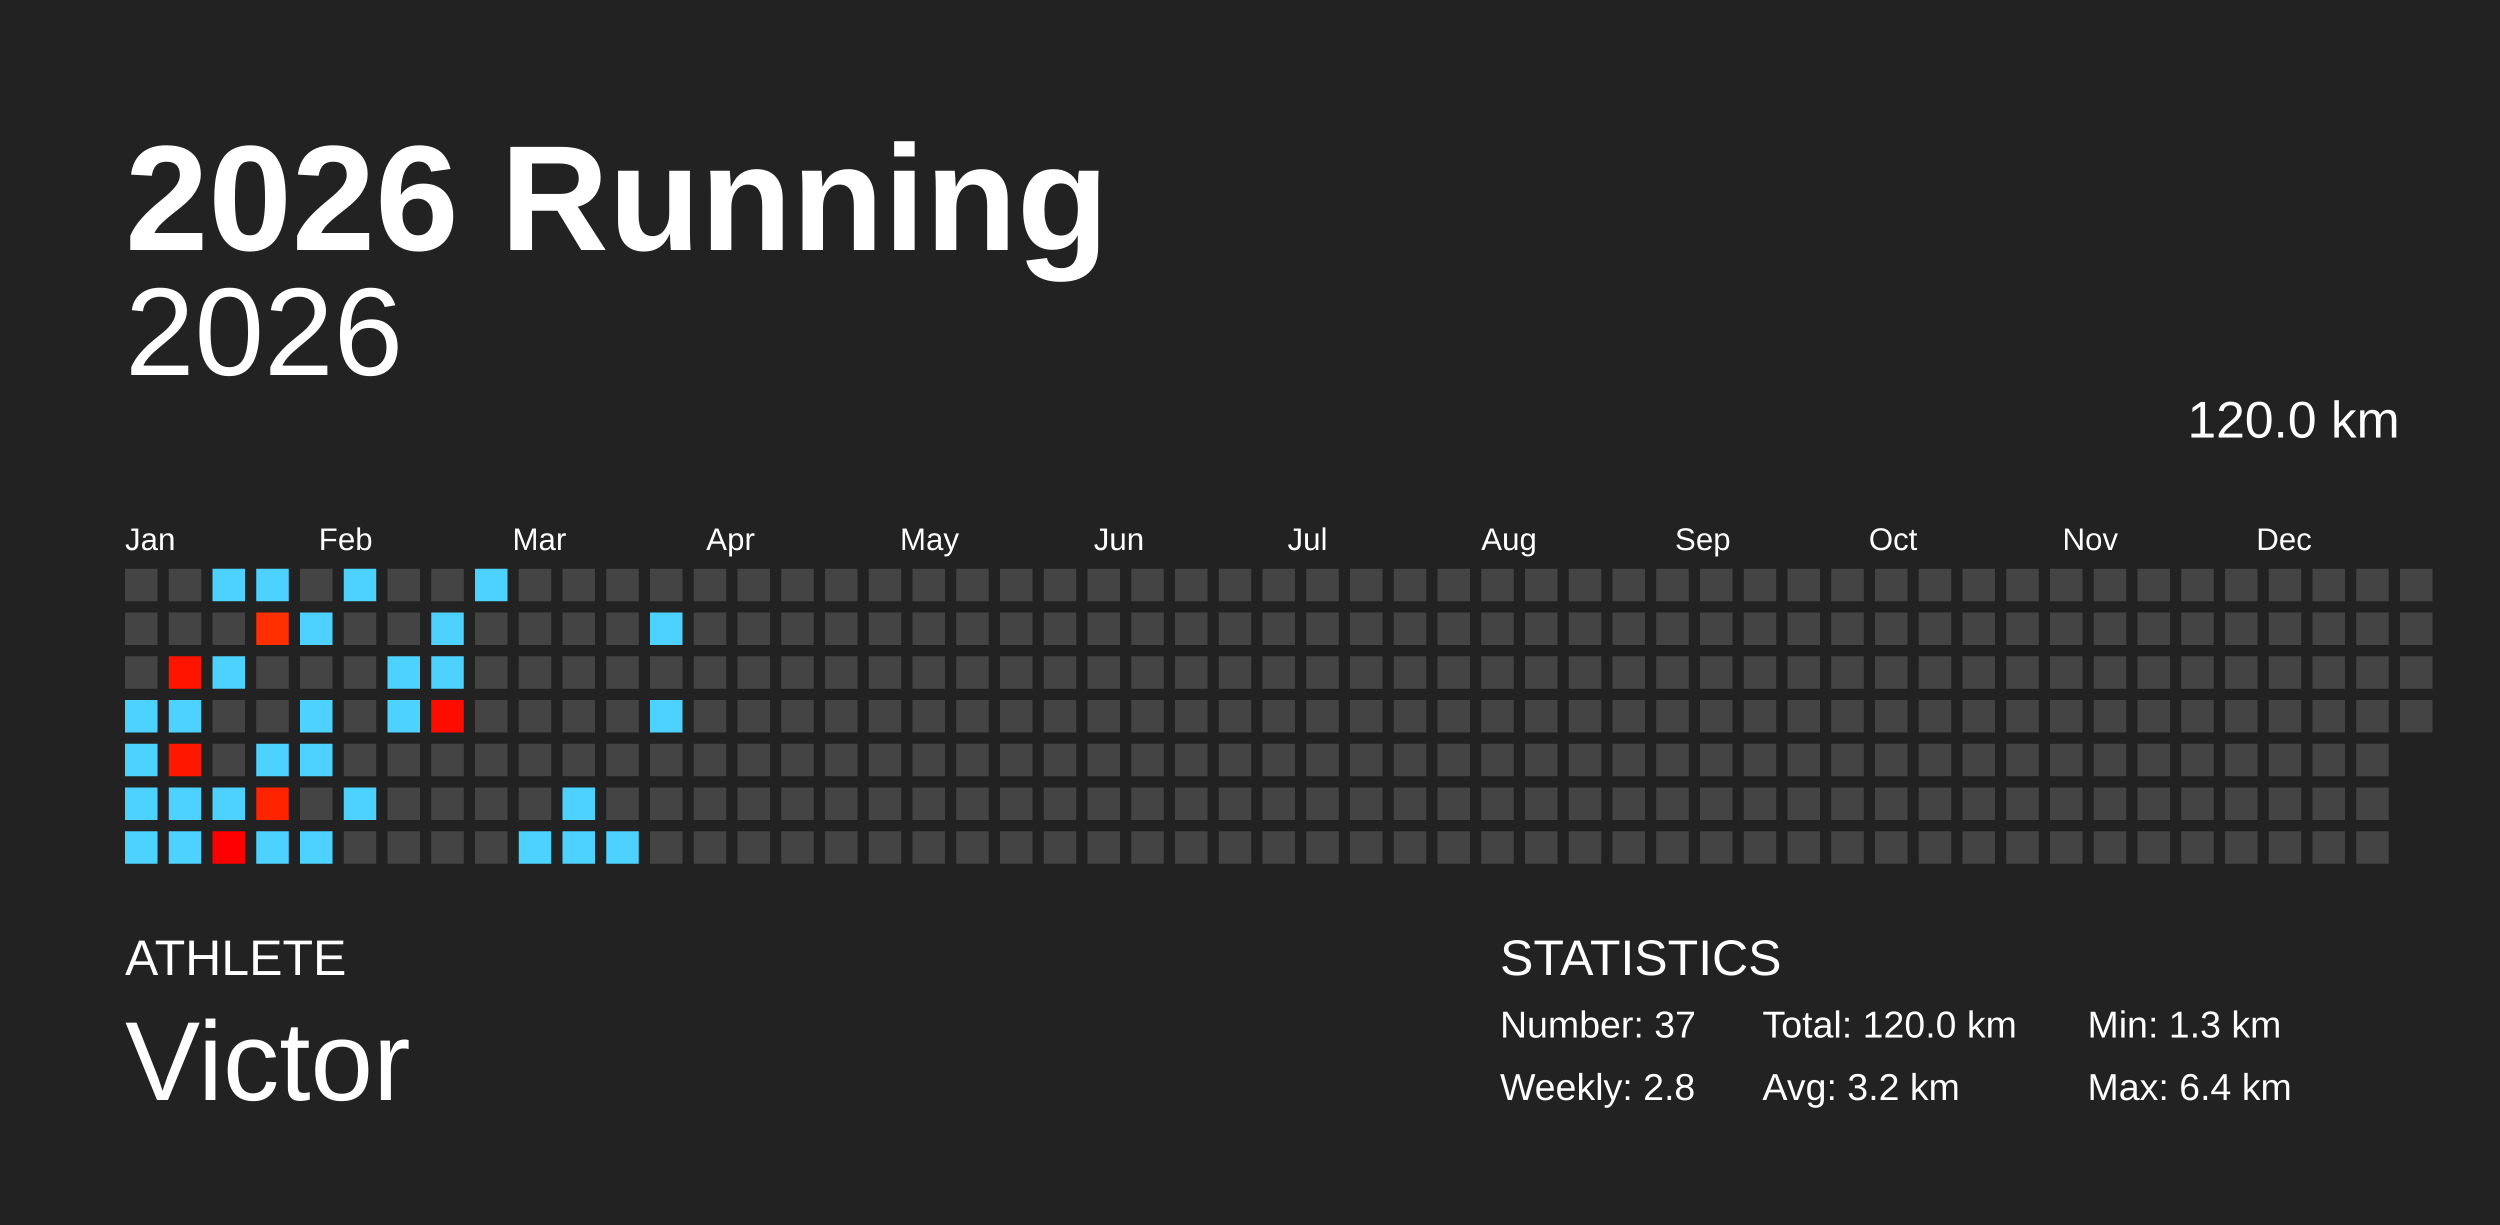
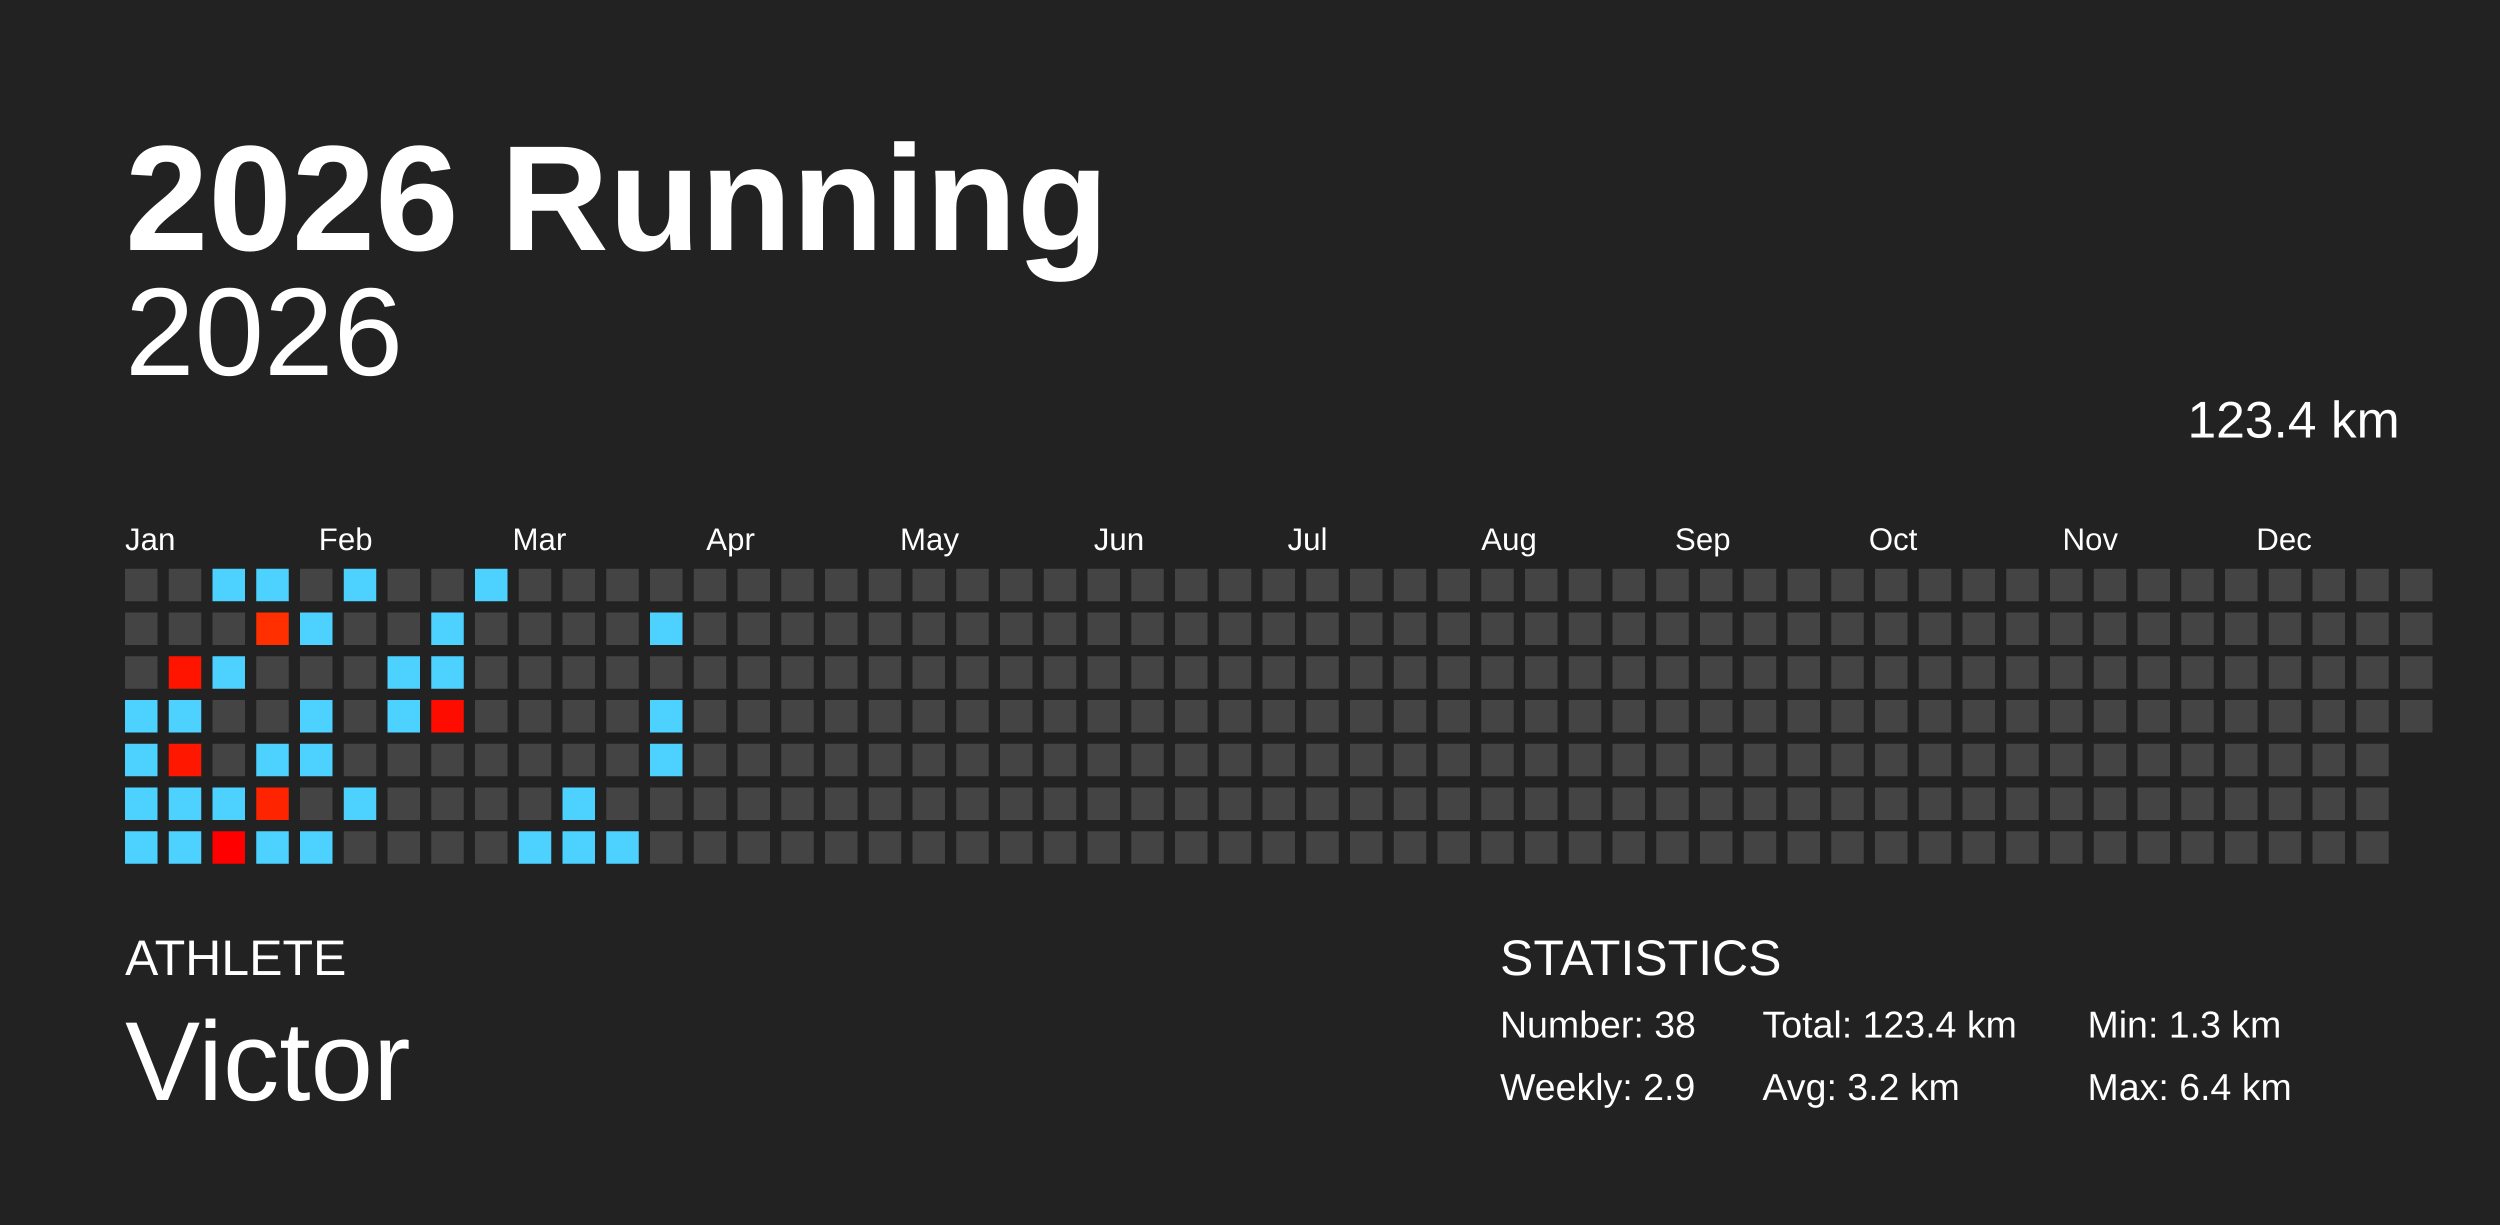
<svg xmlns="http://www.w3.org/2000/svg" baseProfile="full" height="98mm" version="1.1" viewBox="0,0,200,98" width="200mm">
  <defs />
  <rect fill="#222222" height="98" width="200" x="0" y="0" />
  <text fill="#FFFFFF" style="font-size:12px; font-family:Arial; font-weight:bold;" x="10" y="20">2026 Running</text>
  <text fill="#FFFFFF" style="font-size:4px; font-family:Arial" x="10" y="78">ATHLETE</text>
  <text fill="#FFFFFF" style="font-size:9px; font-family:Arial" x="10" y="88">Victor</text>
  <text fill="#FFFFFF" style="font-size:4px; font-family:Arial" x="120" y="78">STATISTICS</text>
-   <text fill="#FFFFFF" style="font-size:3px; font-family:Arial" x="120" y="83">Number: 37</text>
-   <text fill="#FFFFFF" style="font-size:3px; font-family:Arial" x="120" y="88">Weekly: 2.8</text>
-   <text fill="#FFFFFF" style="font-size:3px; font-family:Arial" x="141" y="83">Total: 120.0 km</text>
+   <text fill="#FFFFFF" style="font-size:3px; font-family:Arial" x="120" y="83">Number: 38</text>
+   <text fill="#FFFFFF" style="font-size:3px; font-family:Arial" x="120" y="88">Weekly: 2.9</text>
+   <text fill="#FFFFFF" style="font-size:3px; font-family:Arial" x="141" y="83">Total: 123.4 km</text>
  <text fill="#FFFFFF" style="font-size:3px; font-family:Arial" x="141" y="88">Avg: 3.2 km</text>
  <text fill="#FFFFFF" style="font-size:3px; font-family:Arial" x="167" y="83">Min: 1.3 km</text>
  <text fill="#FFFFFF" style="font-size:3px; font-family:Arial" x="167" y="88">Max: 6.4 km</text>
  <text alignment-baseline="hanging" fill="#FFFFFF" style="font-size:10.0px; font-family:Arial;" x="10" y="30">2026</text>
-   <text alignment-baseline="hanging" fill="#FFFFFF" style="font-size:4.125px; font-family:Arial;" x="175" y="35">120.0 km</text>
+   <text alignment-baseline="hanging" fill="#FFFFFF" style="font-size:4.125px; font-family:Arial;" x="175" y="35">123.4 km</text>
  <text fill="#FFFFFF" style="font-size:2.5px; font-family:Arial" x="10.0" y="44">Jan</text>
  <text fill="#FFFFFF" style="font-size:2.5px; font-family:Arial" x="25.5" y="44">Feb</text>
  <text fill="#FFFFFF" style="font-size:2.5px; font-family:Arial" x="41.0" y="44">Mar</text>
  <text fill="#FFFFFF" style="font-size:2.5px; font-family:Arial" x="56.5" y="44">Apr</text>
  <text fill="#FFFFFF" style="font-size:2.5px; font-family:Arial" x="72.0" y="44">May</text>
  <text fill="#FFFFFF" style="font-size:2.5px; font-family:Arial" x="87.5" y="44">Jun</text>
  <text fill="#FFFFFF" style="font-size:2.5px; font-family:Arial" x="103.0" y="44">Jul</text>
  <text fill="#FFFFFF" style="font-size:2.5px; font-family:Arial" x="118.5" y="44">Aug</text>
  <text fill="#FFFFFF" style="font-size:2.5px; font-family:Arial" x="134.0" y="44">Sep</text>
  <text fill="#FFFFFF" style="font-size:2.5px; font-family:Arial" x="149.5" y="44">Oct</text>
  <text fill="#FFFFFF" style="font-size:2.5px; font-family:Arial" x="165.0" y="44">Nov</text>
  <text fill="#FFFFFF" style="font-size:2.5px; font-family:Arial" x="180.5" y="44">Dec</text>
  <rect fill="#444444" height="2.6" width="2.6" x="10.0" y="45.5" />
  <rect fill="#444444" height="2.6" width="2.6" x="10.0" y="49.0" />
  <rect fill="#444444" height="2.6" width="2.6" x="10.0" y="52.5" />
  <rect fill="#4dd2ff" height="2.6" width="2.6" x="10.0" y="56.0" />
  <rect fill="#4dd2ff" height="2.6" width="2.6" x="10.0" y="59.5" />
  <rect fill="#4dd2ff" height="2.6" width="2.6" x="10.0" y="63.0" />
  <rect fill="#4dd2ff" height="2.6" width="2.6" x="10.0" y="66.5" />
  <rect fill="#444444" height="2.6" width="2.6" x="13.5" y="45.5" />
  <rect fill="#444444" height="2.6" width="2.6" x="13.5" y="49.0" />
  <rect fill="#ff1400" height="2.6" width="2.6" x="13.5" y="52.5" />
  <rect fill="#4dd2ff" height="2.6" width="2.6" x="13.5" y="56.0" />
  <rect fill="#ff1700" height="2.6" width="2.6" x="13.5" y="59.5" />
  <rect fill="#4dd2ff" height="2.6" width="2.6" x="13.5" y="63.0" />
  <rect fill="#4dd2ff" height="2.6" width="2.6" x="13.5" y="66.5" />
  <rect fill="#4dd2ff" height="2.6" width="2.6" x="17.0" y="45.5" />
  <rect fill="#444444" height="2.6" width="2.6" x="17.0" y="49.0" />
  <rect fill="#4dd2ff" height="2.6" width="2.6" x="17.0" y="52.5" />
  <rect fill="#444444" height="2.6" width="2.6" x="17.0" y="56.0" />
  <rect fill="#444444" height="2.6" width="2.6" x="17.0" y="59.5" />
  <rect fill="#4dd2ff" height="2.6" width="2.6" x="17.0" y="63.0" />
  <rect fill="#ff0000" height="2.6" width="2.6" x="17.0" y="66.5" />
  <rect fill="#4dd2ff" height="2.6" width="2.6" x="20.5" y="45.5" />
  <rect fill="#ff2f00" height="2.6" width="2.6" x="20.5" y="49.0" />
  <rect fill="#444444" height="2.6" width="2.6" x="20.5" y="52.5" />
  <rect fill="#444444" height="2.6" width="2.6" x="20.5" y="56.0" />
  <rect fill="#4dd2ff" height="2.6" width="2.6" x="20.5" y="59.5" />
  <rect fill="#ff2400" height="2.6" width="2.6" x="20.5" y="63.0" />
  <rect fill="#4dd2ff" height="2.6" width="2.6" x="20.5" y="66.5" />
  <rect fill="#444444" height="2.6" width="2.6" x="24.0" y="45.5" />
  <rect fill="#4dd2ff" height="2.6" width="2.6" x="24.0" y="49.0" />
  <rect fill="#444444" height="2.6" width="2.6" x="24.0" y="52.5" />
  <rect fill="#4dd2ff" height="2.6" width="2.6" x="24.0" y="56.0" />
  <rect fill="#4dd2ff" height="2.6" width="2.6" x="24.0" y="59.5" />
  <rect fill="#444444" height="2.6" width="2.6" x="24.0" y="63.0" />
  <rect fill="#4dd2ff" height="2.6" width="2.6" x="24.0" y="66.5" />
  <rect fill="#4dd2ff" height="2.6" width="2.6" x="27.5" y="45.5" />
  <rect fill="#444444" height="2.6" width="2.6" x="27.5" y="49.0" />
  <rect fill="#444444" height="2.6" width="2.6" x="27.5" y="52.5" />
  <rect fill="#444444" height="2.6" width="2.6" x="27.5" y="56.0" />
  <rect fill="#444444" height="2.6" width="2.6" x="27.5" y="59.5" />
  <rect fill="#4dd2ff" height="2.6" width="2.6" x="27.5" y="63.0" />
  <rect fill="#444444" height="2.6" width="2.6" x="27.5" y="66.5" />
  <rect fill="#444444" height="2.6" width="2.6" x="31.0" y="45.5" />
  <rect fill="#444444" height="2.6" width="2.6" x="31.0" y="49.0" />
  <rect fill="#4dd2ff" height="2.6" width="2.6" x="31.0" y="52.5" />
  <rect fill="#4dd2ff" height="2.6" width="2.6" x="31.0" y="56.0" />
  <rect fill="#444444" height="2.6" width="2.6" x="31.0" y="59.5" />
  <rect fill="#444444" height="2.6" width="2.6" x="31.0" y="63.0" />
  <rect fill="#444444" height="2.6" width="2.6" x="31.0" y="66.5" />
  <rect fill="#444444" height="2.6" width="2.6" x="34.5" y="45.5" />
  <rect fill="#4dd2ff" height="2.6" width="2.6" x="34.5" y="49.0" />
  <rect fill="#4dd2ff" height="2.6" width="2.6" x="34.5" y="52.5" />
  <rect fill="#ff0c00" height="2.6" width="2.6" x="34.5" y="56.0" />
  <rect fill="#444444" height="2.6" width="2.6" x="34.5" y="59.5" />
  <rect fill="#444444" height="2.6" width="2.6" x="34.5" y="63.0" />
  <rect fill="#444444" height="2.6" width="2.6" x="34.5" y="66.5" />
  <rect fill="#4dd2ff" height="2.6" width="2.6" x="38.0" y="45.5" />
  <rect fill="#444444" height="2.6" width="2.6" x="38.0" y="49.0" />
  <rect fill="#444444" height="2.6" width="2.6" x="38.0" y="52.5" />
  <rect fill="#444444" height="2.6" width="2.6" x="38.0" y="56.0" />
  <rect fill="#444444" height="2.6" width="2.6" x="38.0" y="59.5" />
  <rect fill="#444444" height="2.6" width="2.6" x="38.0" y="63.0" />
  <rect fill="#444444" height="2.6" width="2.6" x="38.0" y="66.5" />
  <rect fill="#444444" height="2.6" width="2.6" x="41.5" y="45.5" />
  <rect fill="#444444" height="2.6" width="2.6" x="41.5" y="49.0" />
  <rect fill="#444444" height="2.6" width="2.6" x="41.5" y="52.5" />
  <rect fill="#444444" height="2.6" width="2.6" x="41.5" y="56.0" />
  <rect fill="#444444" height="2.6" width="2.6" x="41.5" y="59.5" />
  <rect fill="#444444" height="2.6" width="2.6" x="41.5" y="63.0" />
  <rect fill="#4dd2ff" height="2.6" width="2.6" x="41.5" y="66.5" />
  <rect fill="#444444" height="2.6" width="2.6" x="45.0" y="45.5" />
  <rect fill="#444444" height="2.6" width="2.6" x="45.0" y="49.0" />
  <rect fill="#444444" height="2.6" width="2.6" x="45.0" y="52.5" />
  <rect fill="#444444" height="2.6" width="2.6" x="45.0" y="56.0" />
  <rect fill="#444444" height="2.6" width="2.6" x="45.0" y="59.5" />
  <rect fill="#4dd2ff" height="2.6" width="2.6" x="45.0" y="63.0" />
  <rect fill="#4dd2ff" height="2.6" width="2.6" x="45.0" y="66.5" />
  <rect fill="#444444" height="2.6" width="2.6" x="48.5" y="45.5" />
  <rect fill="#444444" height="2.6" width="2.6" x="48.5" y="49.0" />
  <rect fill="#444444" height="2.6" width="2.6" x="48.5" y="52.5" />
  <rect fill="#444444" height="2.6" width="2.6" x="48.5" y="56.0" />
  <rect fill="#444444" height="2.6" width="2.6" x="48.5" y="59.5" />
  <rect fill="#444444" height="2.6" width="2.6" x="48.5" y="63.0" />
  <rect fill="#4dd2ff" height="2.6" width="2.6" x="48.5" y="66.5" />
  <rect fill="#444444" height="2.6" width="2.6" x="52.0" y="45.5" />
  <rect fill="#4dd2ff" height="2.6" width="2.6" x="52.0" y="49.0" />
  <rect fill="#444444" height="2.6" width="2.6" x="52.0" y="52.5" />
  <rect fill="#4dd2ff" height="2.6" width="2.6" x="52.0" y="56.0" />
-   <rect fill="#444444" height="2.6" width="2.6" x="52.0" y="59.5" />
+   <rect fill="#4dd2ff" height="2.6" width="2.6" x="52.0" y="59.5" />
  <rect fill="#444444" height="2.6" width="2.6" x="52.0" y="63.0" />
  <rect fill="#444444" height="2.6" width="2.6" x="52.0" y="66.5" />
  <rect fill="#444444" height="2.6" width="2.6" x="55.5" y="45.5" />
  <rect fill="#444444" height="2.6" width="2.6" x="55.5" y="49.0" />
  <rect fill="#444444" height="2.6" width="2.6" x="55.5" y="52.5" />
  <rect fill="#444444" height="2.6" width="2.6" x="55.5" y="56.0" />
  <rect fill="#444444" height="2.6" width="2.6" x="55.5" y="59.5" />
  <rect fill="#444444" height="2.6" width="2.6" x="55.5" y="63.0" />
  <rect fill="#444444" height="2.6" width="2.6" x="55.5" y="66.5" />
  <rect fill="#444444" height="2.6" width="2.6" x="59.0" y="45.5" />
  <rect fill="#444444" height="2.6" width="2.6" x="59.0" y="49.0" />
  <rect fill="#444444" height="2.6" width="2.6" x="59.0" y="52.5" />
  <rect fill="#444444" height="2.6" width="2.6" x="59.0" y="56.0" />
  <rect fill="#444444" height="2.6" width="2.6" x="59.0" y="59.5" />
  <rect fill="#444444" height="2.6" width="2.6" x="59.0" y="63.0" />
  <rect fill="#444444" height="2.6" width="2.6" x="59.0" y="66.5" />
  <rect fill="#444444" height="2.6" width="2.6" x="62.5" y="45.5" />
  <rect fill="#444444" height="2.6" width="2.6" x="62.5" y="49.0" />
  <rect fill="#444444" height="2.6" width="2.6" x="62.5" y="52.5" />
  <rect fill="#444444" height="2.6" width="2.6" x="62.5" y="56.0" />
  <rect fill="#444444" height="2.6" width="2.6" x="62.5" y="59.5" />
  <rect fill="#444444" height="2.6" width="2.6" x="62.5" y="63.0" />
  <rect fill="#444444" height="2.6" width="2.6" x="62.5" y="66.5" />
  <rect fill="#444444" height="2.6" width="2.6" x="66.0" y="45.5" />
  <rect fill="#444444" height="2.6" width="2.6" x="66.0" y="49.0" />
  <rect fill="#444444" height="2.6" width="2.6" x="66.0" y="52.5" />
  <rect fill="#444444" height="2.6" width="2.6" x="66.0" y="56.0" />
  <rect fill="#444444" height="2.6" width="2.6" x="66.0" y="59.5" />
  <rect fill="#444444" height="2.6" width="2.6" x="66.0" y="63.0" />
  <rect fill="#444444" height="2.6" width="2.6" x="66.0" y="66.5" />
  <rect fill="#444444" height="2.6" width="2.6" x="69.5" y="45.5" />
  <rect fill="#444444" height="2.6" width="2.6" x="69.5" y="49.0" />
  <rect fill="#444444" height="2.6" width="2.6" x="69.5" y="52.5" />
  <rect fill="#444444" height="2.6" width="2.6" x="69.5" y="56.0" />
  <rect fill="#444444" height="2.6" width="2.6" x="69.5" y="59.5" />
  <rect fill="#444444" height="2.6" width="2.6" x="69.5" y="63.0" />
  <rect fill="#444444" height="2.6" width="2.6" x="69.5" y="66.5" />
  <rect fill="#444444" height="2.6" width="2.6" x="73.0" y="45.5" />
  <rect fill="#444444" height="2.6" width="2.6" x="73.0" y="49.0" />
  <rect fill="#444444" height="2.6" width="2.6" x="73.0" y="52.5" />
  <rect fill="#444444" height="2.6" width="2.6" x="73.0" y="56.0" />
  <rect fill="#444444" height="2.6" width="2.6" x="73.0" y="59.5" />
  <rect fill="#444444" height="2.6" width="2.6" x="73.0" y="63.0" />
  <rect fill="#444444" height="2.6" width="2.6" x="73.0" y="66.5" />
  <rect fill="#444444" height="2.6" width="2.6" x="76.5" y="45.5" />
  <rect fill="#444444" height="2.6" width="2.6" x="76.5" y="49.0" />
  <rect fill="#444444" height="2.6" width="2.6" x="76.5" y="52.5" />
  <rect fill="#444444" height="2.6" width="2.6" x="76.5" y="56.0" />
  <rect fill="#444444" height="2.6" width="2.6" x="76.5" y="59.5" />
  <rect fill="#444444" height="2.6" width="2.6" x="76.5" y="63.0" />
  <rect fill="#444444" height="2.6" width="2.6" x="76.5" y="66.5" />
  <rect fill="#444444" height="2.6" width="2.6" x="80.0" y="45.5" />
  <rect fill="#444444" height="2.6" width="2.6" x="80.0" y="49.0" />
  <rect fill="#444444" height="2.6" width="2.6" x="80.0" y="52.5" />
  <rect fill="#444444" height="2.6" width="2.6" x="80.0" y="56.0" />
  <rect fill="#444444" height="2.6" width="2.6" x="80.0" y="59.5" />
  <rect fill="#444444" height="2.6" width="2.6" x="80.0" y="63.0" />
  <rect fill="#444444" height="2.6" width="2.6" x="80.0" y="66.5" />
  <rect fill="#444444" height="2.6" width="2.6" x="83.5" y="45.5" />
  <rect fill="#444444" height="2.6" width="2.6" x="83.5" y="49.0" />
  <rect fill="#444444" height="2.6" width="2.6" x="83.5" y="52.5" />
  <rect fill="#444444" height="2.6" width="2.6" x="83.5" y="56.0" />
  <rect fill="#444444" height="2.6" width="2.6" x="83.5" y="59.5" />
  <rect fill="#444444" height="2.6" width="2.6" x="83.5" y="63.0" />
  <rect fill="#444444" height="2.6" width="2.6" x="83.5" y="66.5" />
  <rect fill="#444444" height="2.6" width="2.6" x="87.0" y="45.5" />
  <rect fill="#444444" height="2.6" width="2.6" x="87.0" y="49.0" />
  <rect fill="#444444" height="2.6" width="2.6" x="87.0" y="52.5" />
  <rect fill="#444444" height="2.6" width="2.6" x="87.0" y="56.0" />
  <rect fill="#444444" height="2.6" width="2.6" x="87.0" y="59.5" />
  <rect fill="#444444" height="2.6" width="2.6" x="87.0" y="63.0" />
  <rect fill="#444444" height="2.6" width="2.6" x="87.0" y="66.5" />
  <rect fill="#444444" height="2.6" width="2.6" x="90.5" y="45.5" />
  <rect fill="#444444" height="2.6" width="2.6" x="90.5" y="49.0" />
  <rect fill="#444444" height="2.6" width="2.6" x="90.5" y="52.5" />
  <rect fill="#444444" height="2.6" width="2.6" x="90.5" y="56.0" />
  <rect fill="#444444" height="2.6" width="2.6" x="90.5" y="59.5" />
  <rect fill="#444444" height="2.6" width="2.6" x="90.5" y="63.0" />
  <rect fill="#444444" height="2.6" width="2.6" x="90.5" y="66.5" />
  <rect fill="#444444" height="2.6" width="2.6" x="94.0" y="45.5" />
  <rect fill="#444444" height="2.6" width="2.6" x="94.0" y="49.0" />
  <rect fill="#444444" height="2.6" width="2.6" x="94.0" y="52.5" />
  <rect fill="#444444" height="2.6" width="2.6" x="94.0" y="56.0" />
  <rect fill="#444444" height="2.6" width="2.6" x="94.0" y="59.5" />
  <rect fill="#444444" height="2.6" width="2.6" x="94.0" y="63.0" />
  <rect fill="#444444" height="2.6" width="2.6" x="94.0" y="66.5" />
  <rect fill="#444444" height="2.6" width="2.6" x="97.5" y="45.5" />
  <rect fill="#444444" height="2.6" width="2.6" x="97.5" y="49.0" />
  <rect fill="#444444" height="2.6" width="2.6" x="97.5" y="52.5" />
  <rect fill="#444444" height="2.6" width="2.6" x="97.5" y="56.0" />
  <rect fill="#444444" height="2.6" width="2.6" x="97.5" y="59.5" />
  <rect fill="#444444" height="2.6" width="2.6" x="97.5" y="63.0" />
  <rect fill="#444444" height="2.6" width="2.6" x="97.5" y="66.5" />
  <rect fill="#444444" height="2.6" width="2.6" x="101.0" y="45.5" />
  <rect fill="#444444" height="2.6" width="2.6" x="101.0" y="49.0" />
  <rect fill="#444444" height="2.6" width="2.6" x="101.0" y="52.5" />
  <rect fill="#444444" height="2.6" width="2.6" x="101.0" y="56.0" />
  <rect fill="#444444" height="2.6" width="2.6" x="101.0" y="59.5" />
  <rect fill="#444444" height="2.6" width="2.6" x="101.0" y="63.0" />
  <rect fill="#444444" height="2.6" width="2.6" x="101.0" y="66.5" />
  <rect fill="#444444" height="2.6" width="2.6" x="104.5" y="45.5" />
  <rect fill="#444444" height="2.6" width="2.6" x="104.5" y="49.0" />
  <rect fill="#444444" height="2.6" width="2.6" x="104.5" y="52.5" />
  <rect fill="#444444" height="2.6" width="2.6" x="104.5" y="56.0" />
  <rect fill="#444444" height="2.6" width="2.6" x="104.5" y="59.5" />
  <rect fill="#444444" height="2.6" width="2.6" x="104.5" y="63.0" />
  <rect fill="#444444" height="2.6" width="2.6" x="104.5" y="66.5" />
  <rect fill="#444444" height="2.6" width="2.6" x="108.0" y="45.5" />
  <rect fill="#444444" height="2.6" width="2.6" x="108.0" y="49.0" />
  <rect fill="#444444" height="2.6" width="2.6" x="108.0" y="52.5" />
  <rect fill="#444444" height="2.6" width="2.6" x="108.0" y="56.0" />
  <rect fill="#444444" height="2.6" width="2.6" x="108.0" y="59.5" />
  <rect fill="#444444" height="2.6" width="2.6" x="108.0" y="63.0" />
  <rect fill="#444444" height="2.6" width="2.6" x="108.0" y="66.5" />
  <rect fill="#444444" height="2.6" width="2.6" x="111.5" y="45.5" />
  <rect fill="#444444" height="2.6" width="2.6" x="111.5" y="49.0" />
  <rect fill="#444444" height="2.6" width="2.6" x="111.5" y="52.5" />
  <rect fill="#444444" height="2.6" width="2.6" x="111.5" y="56.0" />
  <rect fill="#444444" height="2.6" width="2.6" x="111.5" y="59.5" />
  <rect fill="#444444" height="2.6" width="2.6" x="111.5" y="63.0" />
  <rect fill="#444444" height="2.6" width="2.6" x="111.5" y="66.5" />
  <rect fill="#444444" height="2.6" width="2.6" x="115.0" y="45.5" />
  <rect fill="#444444" height="2.6" width="2.6" x="115.0" y="49.0" />
  <rect fill="#444444" height="2.6" width="2.6" x="115.0" y="52.5" />
  <rect fill="#444444" height="2.6" width="2.6" x="115.0" y="56.0" />
  <rect fill="#444444" height="2.6" width="2.6" x="115.0" y="59.5" />
  <rect fill="#444444" height="2.6" width="2.6" x="115.0" y="63.0" />
  <rect fill="#444444" height="2.6" width="2.6" x="115.0" y="66.5" />
  <rect fill="#444444" height="2.6" width="2.6" x="118.5" y="45.5" />
  <rect fill="#444444" height="2.6" width="2.6" x="118.5" y="49.0" />
  <rect fill="#444444" height="2.6" width="2.6" x="118.5" y="52.5" />
  <rect fill="#444444" height="2.6" width="2.6" x="118.5" y="56.0" />
  <rect fill="#444444" height="2.6" width="2.6" x="118.5" y="59.5" />
  <rect fill="#444444" height="2.6" width="2.6" x="118.5" y="63.0" />
  <rect fill="#444444" height="2.6" width="2.6" x="118.5" y="66.5" />
  <rect fill="#444444" height="2.6" width="2.6" x="122.0" y="45.5" />
  <rect fill="#444444" height="2.6" width="2.6" x="122.0" y="49.0" />
  <rect fill="#444444" height="2.6" width="2.6" x="122.0" y="52.5" />
  <rect fill="#444444" height="2.6" width="2.6" x="122.0" y="56.0" />
  <rect fill="#444444" height="2.6" width="2.6" x="122.0" y="59.5" />
  <rect fill="#444444" height="2.6" width="2.6" x="122.0" y="63.0" />
  <rect fill="#444444" height="2.6" width="2.6" x="122.0" y="66.5" />
  <rect fill="#444444" height="2.6" width="2.6" x="125.5" y="45.5" />
  <rect fill="#444444" height="2.6" width="2.6" x="125.5" y="49.0" />
  <rect fill="#444444" height="2.6" width="2.6" x="125.5" y="52.5" />
  <rect fill="#444444" height="2.6" width="2.6" x="125.5" y="56.0" />
  <rect fill="#444444" height="2.6" width="2.6" x="125.5" y="59.5" />
  <rect fill="#444444" height="2.6" width="2.6" x="125.5" y="63.0" />
  <rect fill="#444444" height="2.6" width="2.6" x="125.5" y="66.5" />
  <rect fill="#444444" height="2.6" width="2.6" x="129.0" y="45.5" />
  <rect fill="#444444" height="2.6" width="2.6" x="129.0" y="49.0" />
  <rect fill="#444444" height="2.6" width="2.6" x="129.0" y="52.5" />
  <rect fill="#444444" height="2.6" width="2.6" x="129.0" y="56.0" />
  <rect fill="#444444" height="2.6" width="2.6" x="129.0" y="59.5" />
  <rect fill="#444444" height="2.6" width="2.6" x="129.0" y="63.0" />
  <rect fill="#444444" height="2.6" width="2.6" x="129.0" y="66.5" />
  <rect fill="#444444" height="2.6" width="2.6" x="132.5" y="45.5" />
  <rect fill="#444444" height="2.6" width="2.6" x="132.5" y="49.0" />
  <rect fill="#444444" height="2.6" width="2.6" x="132.5" y="52.5" />
  <rect fill="#444444" height="2.6" width="2.6" x="132.5" y="56.0" />
  <rect fill="#444444" height="2.6" width="2.6" x="132.5" y="59.5" />
  <rect fill="#444444" height="2.6" width="2.6" x="132.5" y="63.0" />
  <rect fill="#444444" height="2.6" width="2.6" x="132.5" y="66.5" />
  <rect fill="#444444" height="2.6" width="2.6" x="136.0" y="45.5" />
  <rect fill="#444444" height="2.6" width="2.6" x="136.0" y="49.0" />
  <rect fill="#444444" height="2.6" width="2.6" x="136.0" y="52.5" />
  <rect fill="#444444" height="2.6" width="2.6" x="136.0" y="56.0" />
  <rect fill="#444444" height="2.6" width="2.6" x="136.0" y="59.5" />
  <rect fill="#444444" height="2.6" width="2.6" x="136.0" y="63.0" />
  <rect fill="#444444" height="2.6" width="2.6" x="136.0" y="66.5" />
  <rect fill="#444444" height="2.6" width="2.6" x="139.5" y="45.5" />
  <rect fill="#444444" height="2.6" width="2.6" x="139.5" y="49.0" />
  <rect fill="#444444" height="2.6" width="2.6" x="139.5" y="52.5" />
  <rect fill="#444444" height="2.6" width="2.6" x="139.5" y="56.0" />
  <rect fill="#444444" height="2.6" width="2.6" x="139.5" y="59.5" />
  <rect fill="#444444" height="2.6" width="2.6" x="139.5" y="63.0" />
  <rect fill="#444444" height="2.6" width="2.6" x="139.5" y="66.5" />
  <rect fill="#444444" height="2.6" width="2.6" x="143.0" y="45.5" />
  <rect fill="#444444" height="2.6" width="2.6" x="143.0" y="49.0" />
  <rect fill="#444444" height="2.6" width="2.6" x="143.0" y="52.5" />
  <rect fill="#444444" height="2.6" width="2.6" x="143.0" y="56.0" />
  <rect fill="#444444" height="2.6" width="2.6" x="143.0" y="59.5" />
  <rect fill="#444444" height="2.6" width="2.6" x="143.0" y="63.0" />
  <rect fill="#444444" height="2.6" width="2.6" x="143.0" y="66.5" />
  <rect fill="#444444" height="2.6" width="2.6" x="146.5" y="45.5" />
  <rect fill="#444444" height="2.6" width="2.6" x="146.5" y="49.0" />
  <rect fill="#444444" height="2.6" width="2.6" x="146.5" y="52.5" />
  <rect fill="#444444" height="2.6" width="2.6" x="146.5" y="56.0" />
  <rect fill="#444444" height="2.6" width="2.6" x="146.5" y="59.5" />
  <rect fill="#444444" height="2.6" width="2.6" x="146.5" y="63.0" />
  <rect fill="#444444" height="2.6" width="2.6" x="146.5" y="66.5" />
  <rect fill="#444444" height="2.6" width="2.6" x="150.0" y="45.5" />
  <rect fill="#444444" height="2.6" width="2.6" x="150.0" y="49.0" />
  <rect fill="#444444" height="2.6" width="2.6" x="150.0" y="52.5" />
  <rect fill="#444444" height="2.6" width="2.6" x="150.0" y="56.0" />
  <rect fill="#444444" height="2.6" width="2.6" x="150.0" y="59.5" />
  <rect fill="#444444" height="2.6" width="2.6" x="150.0" y="63.0" />
  <rect fill="#444444" height="2.6" width="2.6" x="150.0" y="66.5" />
  <rect fill="#444444" height="2.6" width="2.6" x="153.5" y="45.5" />
  <rect fill="#444444" height="2.6" width="2.6" x="153.5" y="49.0" />
  <rect fill="#444444" height="2.6" width="2.6" x="153.5" y="52.5" />
  <rect fill="#444444" height="2.6" width="2.6" x="153.5" y="56.0" />
  <rect fill="#444444" height="2.6" width="2.6" x="153.5" y="59.5" />
  <rect fill="#444444" height="2.6" width="2.6" x="153.5" y="63.0" />
  <rect fill="#444444" height="2.6" width="2.6" x="153.5" y="66.5" />
  <rect fill="#444444" height="2.6" width="2.6" x="157.0" y="45.5" />
  <rect fill="#444444" height="2.6" width="2.6" x="157.0" y="49.0" />
  <rect fill="#444444" height="2.6" width="2.6" x="157.0" y="52.5" />
  <rect fill="#444444" height="2.6" width="2.6" x="157.0" y="56.0" />
  <rect fill="#444444" height="2.6" width="2.6" x="157.0" y="59.5" />
  <rect fill="#444444" height="2.6" width="2.6" x="157.0" y="63.0" />
  <rect fill="#444444" height="2.6" width="2.6" x="157.0" y="66.5" />
  <rect fill="#444444" height="2.6" width="2.6" x="160.5" y="45.5" />
  <rect fill="#444444" height="2.6" width="2.6" x="160.5" y="49.0" />
  <rect fill="#444444" height="2.6" width="2.6" x="160.5" y="52.5" />
  <rect fill="#444444" height="2.6" width="2.6" x="160.5" y="56.0" />
  <rect fill="#444444" height="2.6" width="2.6" x="160.5" y="59.5" />
  <rect fill="#444444" height="2.6" width="2.6" x="160.5" y="63.0" />
  <rect fill="#444444" height="2.6" width="2.6" x="160.5" y="66.5" />
  <rect fill="#444444" height="2.6" width="2.6" x="164.0" y="45.5" />
  <rect fill="#444444" height="2.6" width="2.6" x="164.0" y="49.0" />
  <rect fill="#444444" height="2.6" width="2.6" x="164.0" y="52.5" />
  <rect fill="#444444" height="2.6" width="2.6" x="164.0" y="56.0" />
  <rect fill="#444444" height="2.6" width="2.6" x="164.0" y="59.5" />
  <rect fill="#444444" height="2.6" width="2.6" x="164.0" y="63.0" />
  <rect fill="#444444" height="2.6" width="2.6" x="164.0" y="66.5" />
  <rect fill="#444444" height="2.6" width="2.6" x="167.5" y="45.5" />
  <rect fill="#444444" height="2.6" width="2.6" x="167.5" y="49.0" />
  <rect fill="#444444" height="2.6" width="2.6" x="167.5" y="52.5" />
  <rect fill="#444444" height="2.6" width="2.6" x="167.5" y="56.0" />
  <rect fill="#444444" height="2.6" width="2.6" x="167.5" y="59.5" />
  <rect fill="#444444" height="2.6" width="2.6" x="167.5" y="63.0" />
  <rect fill="#444444" height="2.6" width="2.6" x="167.5" y="66.5" />
  <rect fill="#444444" height="2.6" width="2.6" x="171.0" y="45.5" />
  <rect fill="#444444" height="2.6" width="2.6" x="171.0" y="49.0" />
  <rect fill="#444444" height="2.6" width="2.6" x="171.0" y="52.5" />
  <rect fill="#444444" height="2.6" width="2.6" x="171.0" y="56.0" />
  <rect fill="#444444" height="2.6" width="2.6" x="171.0" y="59.5" />
  <rect fill="#444444" height="2.6" width="2.6" x="171.0" y="63.0" />
  <rect fill="#444444" height="2.6" width="2.6" x="171.0" y="66.5" />
  <rect fill="#444444" height="2.6" width="2.6" x="174.5" y="45.5" />
  <rect fill="#444444" height="2.6" width="2.6" x="174.5" y="49.0" />
  <rect fill="#444444" height="2.6" width="2.6" x="174.5" y="52.5" />
  <rect fill="#444444" height="2.6" width="2.6" x="174.5" y="56.0" />
  <rect fill="#444444" height="2.6" width="2.6" x="174.5" y="59.5" />
  <rect fill="#444444" height="2.6" width="2.6" x="174.5" y="63.0" />
  <rect fill="#444444" height="2.6" width="2.6" x="174.5" y="66.5" />
  <rect fill="#444444" height="2.6" width="2.6" x="178.0" y="45.5" />
  <rect fill="#444444" height="2.6" width="2.6" x="178.0" y="49.0" />
  <rect fill="#444444" height="2.6" width="2.6" x="178.0" y="52.5" />
  <rect fill="#444444" height="2.6" width="2.6" x="178.0" y="56.0" />
  <rect fill="#444444" height="2.6" width="2.6" x="178.0" y="59.5" />
  <rect fill="#444444" height="2.6" width="2.6" x="178.0" y="63.0" />
  <rect fill="#444444" height="2.6" width="2.6" x="178.0" y="66.5" />
  <rect fill="#444444" height="2.6" width="2.6" x="181.5" y="45.5" />
  <rect fill="#444444" height="2.6" width="2.6" x="181.5" y="49.0" />
  <rect fill="#444444" height="2.6" width="2.6" x="181.5" y="52.5" />
  <rect fill="#444444" height="2.6" width="2.6" x="181.5" y="56.0" />
  <rect fill="#444444" height="2.6" width="2.6" x="181.5" y="59.5" />
  <rect fill="#444444" height="2.6" width="2.6" x="181.5" y="63.0" />
  <rect fill="#444444" height="2.6" width="2.6" x="181.5" y="66.5" />
  <rect fill="#444444" height="2.6" width="2.6" x="185.0" y="45.5" />
  <rect fill="#444444" height="2.6" width="2.6" x="185.0" y="49.0" />
  <rect fill="#444444" height="2.6" width="2.6" x="185.0" y="52.5" />
  <rect fill="#444444" height="2.6" width="2.6" x="185.0" y="56.0" />
  <rect fill="#444444" height="2.6" width="2.6" x="185.0" y="59.5" />
  <rect fill="#444444" height="2.6" width="2.6" x="185.0" y="63.0" />
  <rect fill="#444444" height="2.6" width="2.6" x="185.0" y="66.5" />
  <rect fill="#444444" height="2.6" width="2.6" x="188.5" y="45.5" />
  <rect fill="#444444" height="2.6" width="2.6" x="188.5" y="49.0" />
  <rect fill="#444444" height="2.6" width="2.6" x="188.5" y="52.5" />
  <rect fill="#444444" height="2.6" width="2.6" x="188.5" y="56.0" />
  <rect fill="#444444" height="2.6" width="2.6" x="188.5" y="59.5" />
  <rect fill="#444444" height="2.6" width="2.6" x="188.5" y="63.0" />
  <rect fill="#444444" height="2.6" width="2.6" x="188.5" y="66.5" />
  <rect fill="#444444" height="2.6" width="2.6" x="192.0" y="45.5" />
  <rect fill="#444444" height="2.6" width="2.6" x="192.0" y="49.0" />
  <rect fill="#444444" height="2.6" width="2.6" x="192.0" y="52.5" />
  <rect fill="#444444" height="2.6" width="2.6" x="192.0" y="56.0" />
</svg>
